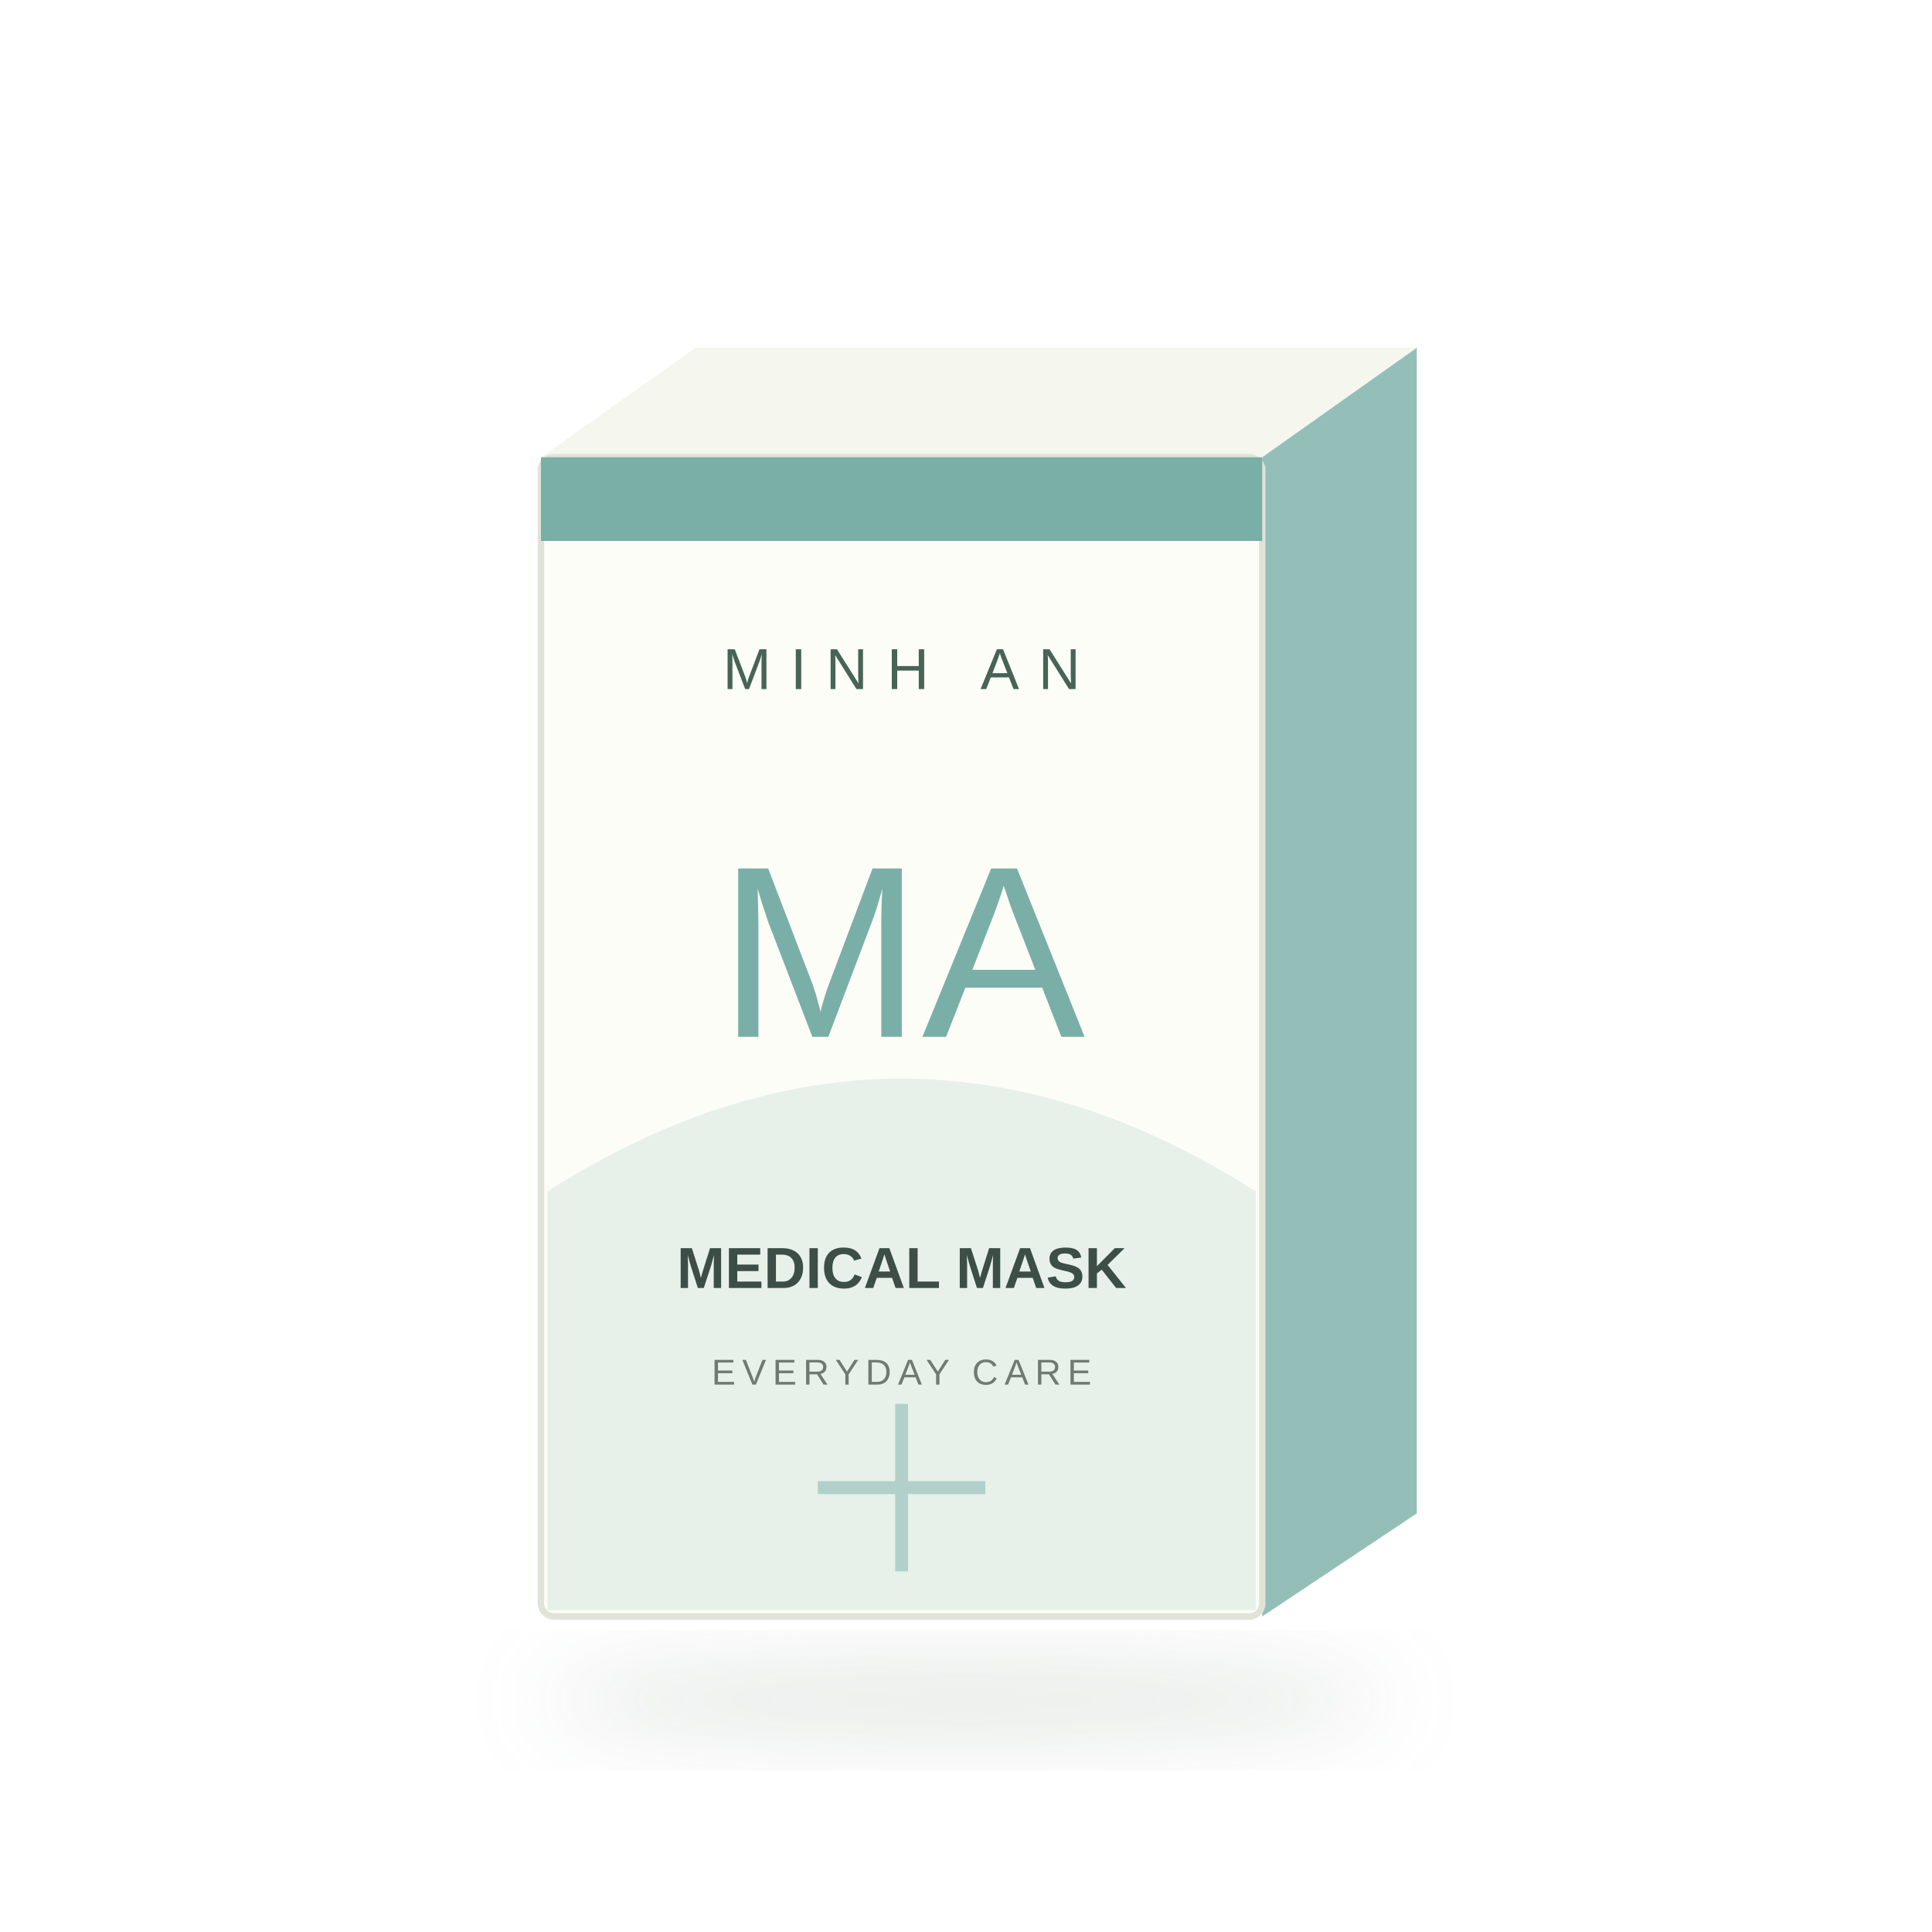
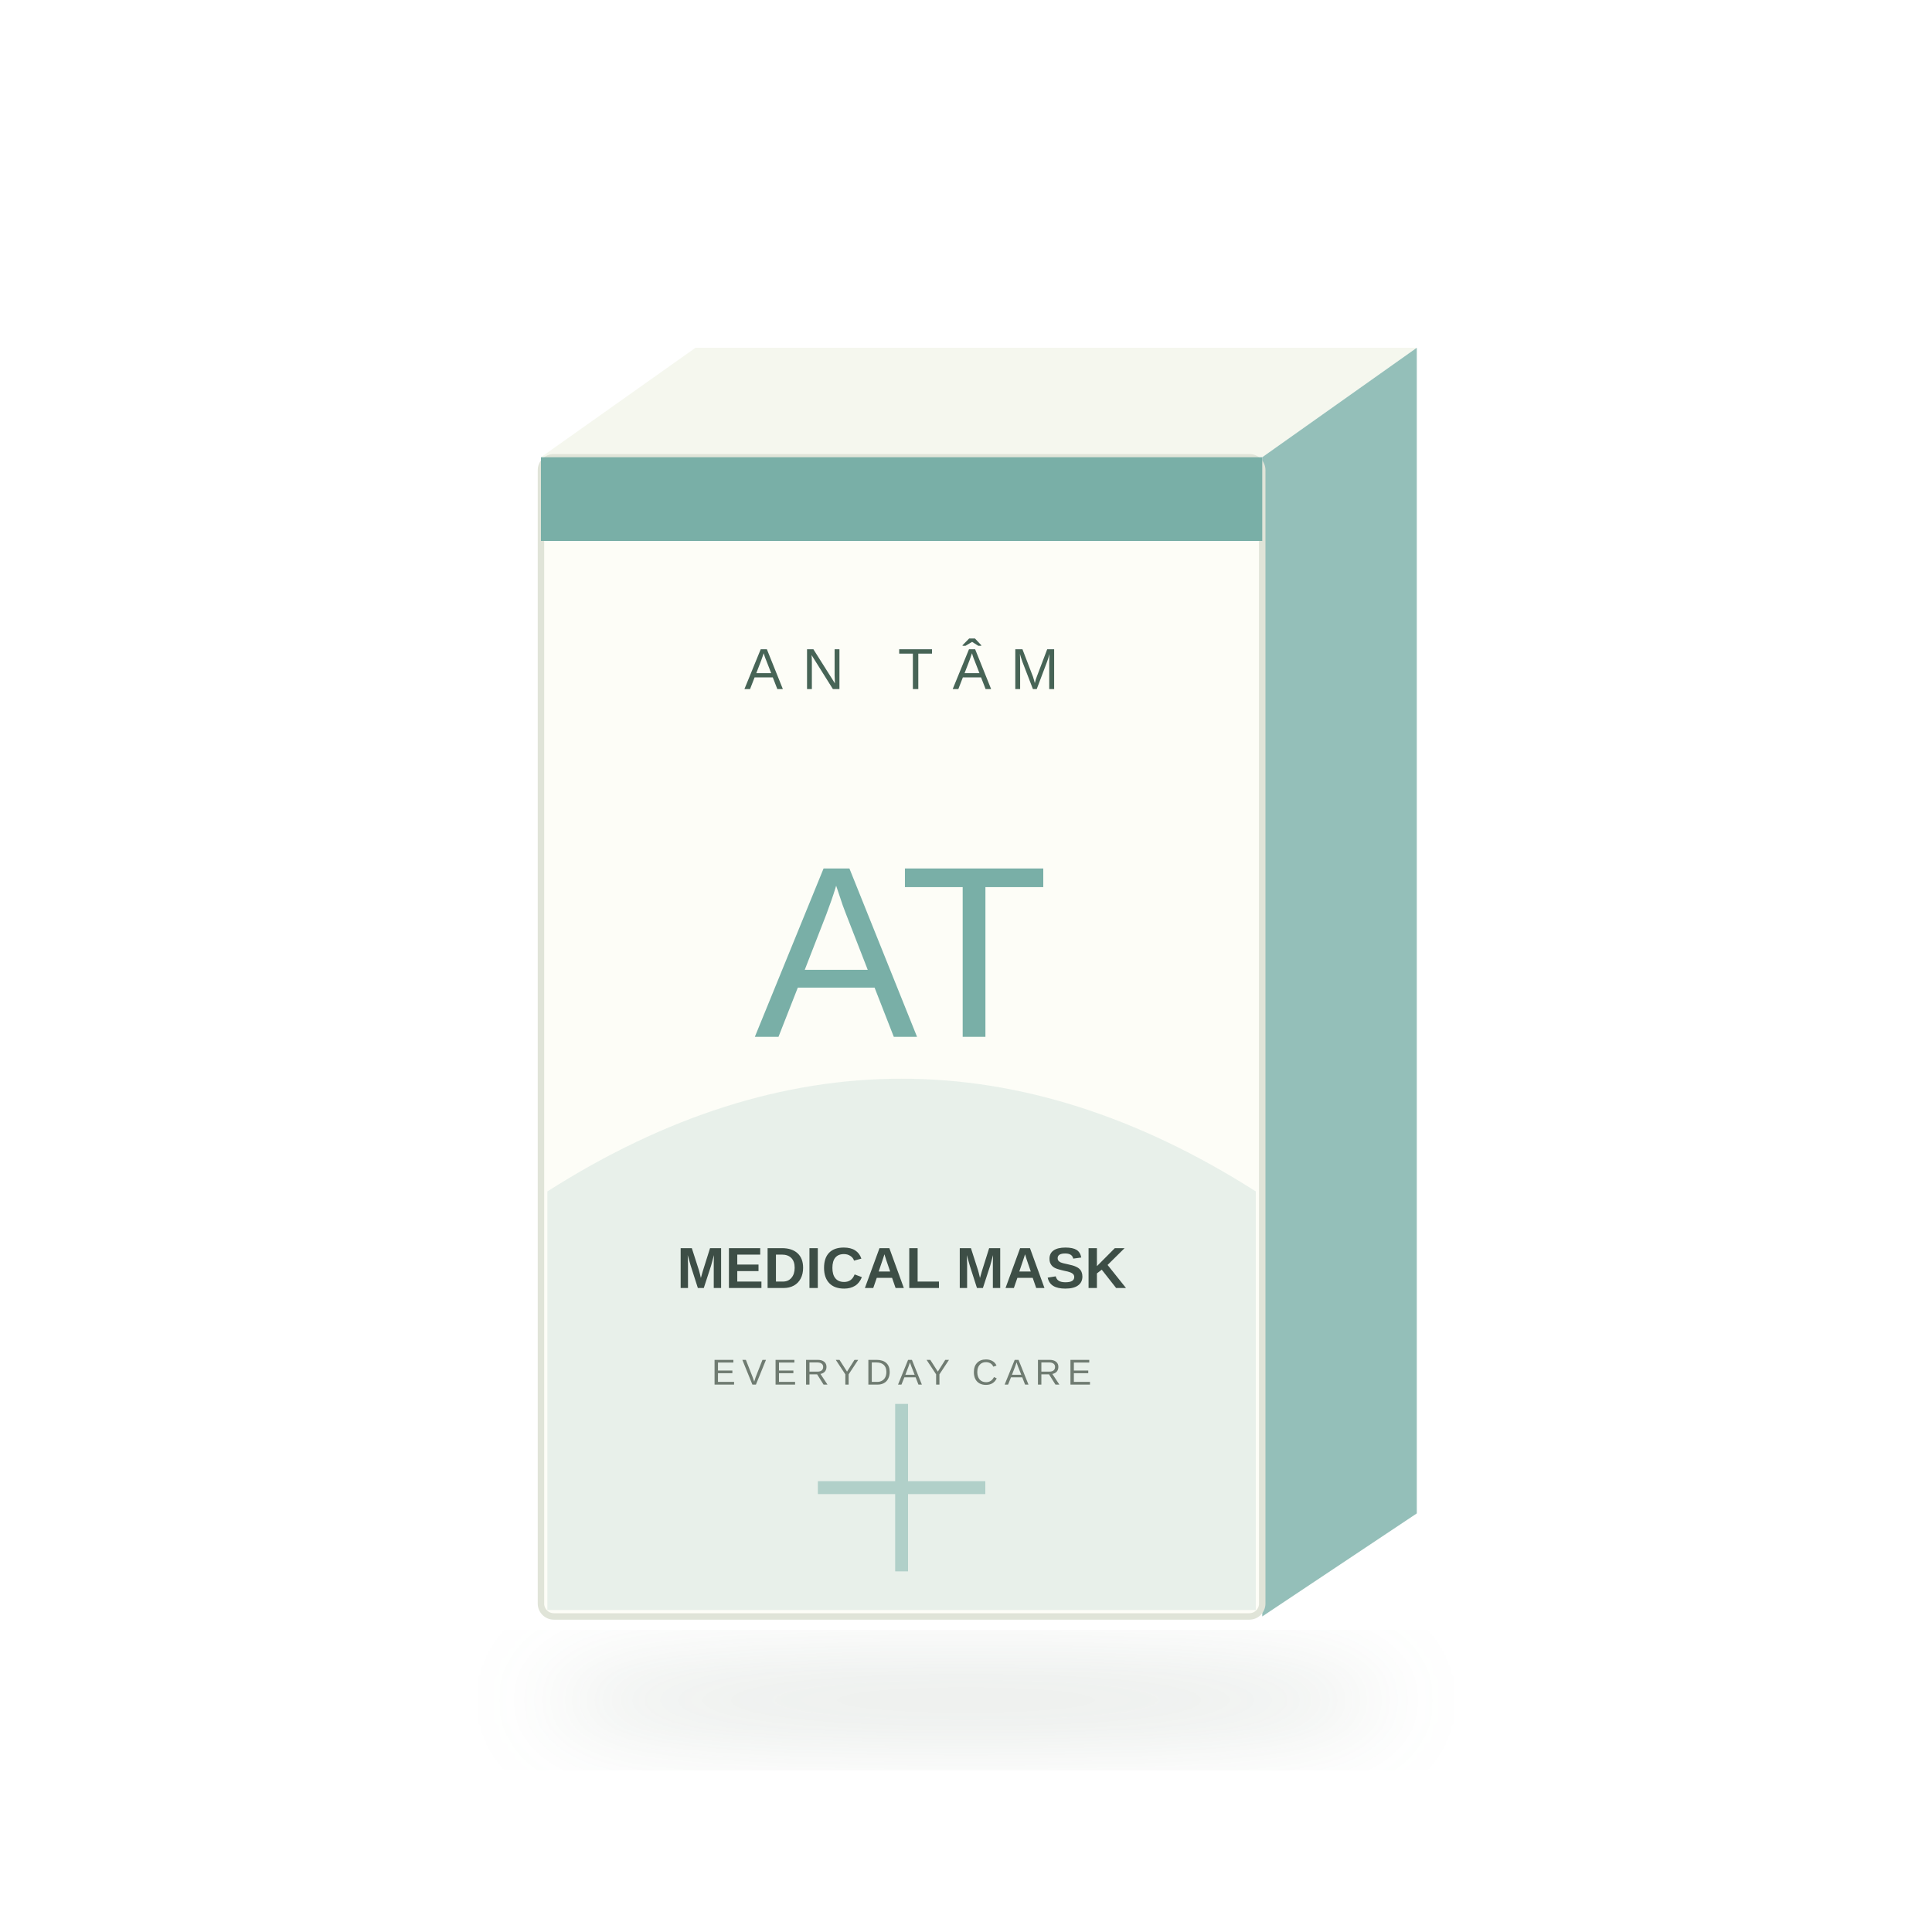
<svg xmlns="http://www.w3.org/2000/svg" width="300" height="300" viewBox="0 0 300 300">
  <defs>
    <linearGradient id="glass" x1="0" x2="1">
      <stop stop-color="#f2f0e5" />
      <stop offset=".45" stop-color="#fffef4" />
      <stop offset="1" stop-color="#e6e9dc" />
    </linearGradient>
    <filter id="shadow">
      <feGaussianBlur stdDeviation="7" />
    </filter>
  </defs>
  <ellipse cx="150" cy="264" rx="66" ry="9" fill="#536c58" opacity=".12" filter="url(#shadow)" />
  <g text-anchor="middle" font-family="Arial,sans-serif">
    <path d="M84 71l24-17h112l-24 17z" fill="#f5f7ee" />
    <path d="M196 71l24-17v181l-24 16z" fill="#79afa7" opacity=".8" />
    <rect x="84" y="71" width="112" height="180" rx="2" fill="#fdfdf7" stroke="#e0e4d8" />
    <rect x="84" y="71" width="112" height="13" fill="#79afa7" />
-     <text x="140" y="107" font-size="9" letter-spacing="3" fill="#476456">MINH AN</text>
-     <text x="140" y="161" font-size="38" font-weight="500" fill="#79afa7">MA</text>
+     <text x="140" y="107" font-size="9" letter-spacing="3" fill="#476456">AN TÂM</text>
+     <text x="140" y="161" font-size="38" font-weight="500" fill="#79afa7">AT</text>
    <path d="M85 185q55-35 110 0v65H85z" fill="#79afa7" opacity=".16" />
    <text x="140" y="200" font-size="9" font-weight="700" fill="#3d4e46">MEDICAL MASK</text>
    <text x="140" y="215" font-size="5.6" letter-spacing="1" fill="#6f7b71">EVERYDAY CARE</text>
    <path d="M127 231h26m-13-13v26" stroke="#79afa7" stroke-width="2" opacity=".5" />
  </g>
</svg>
